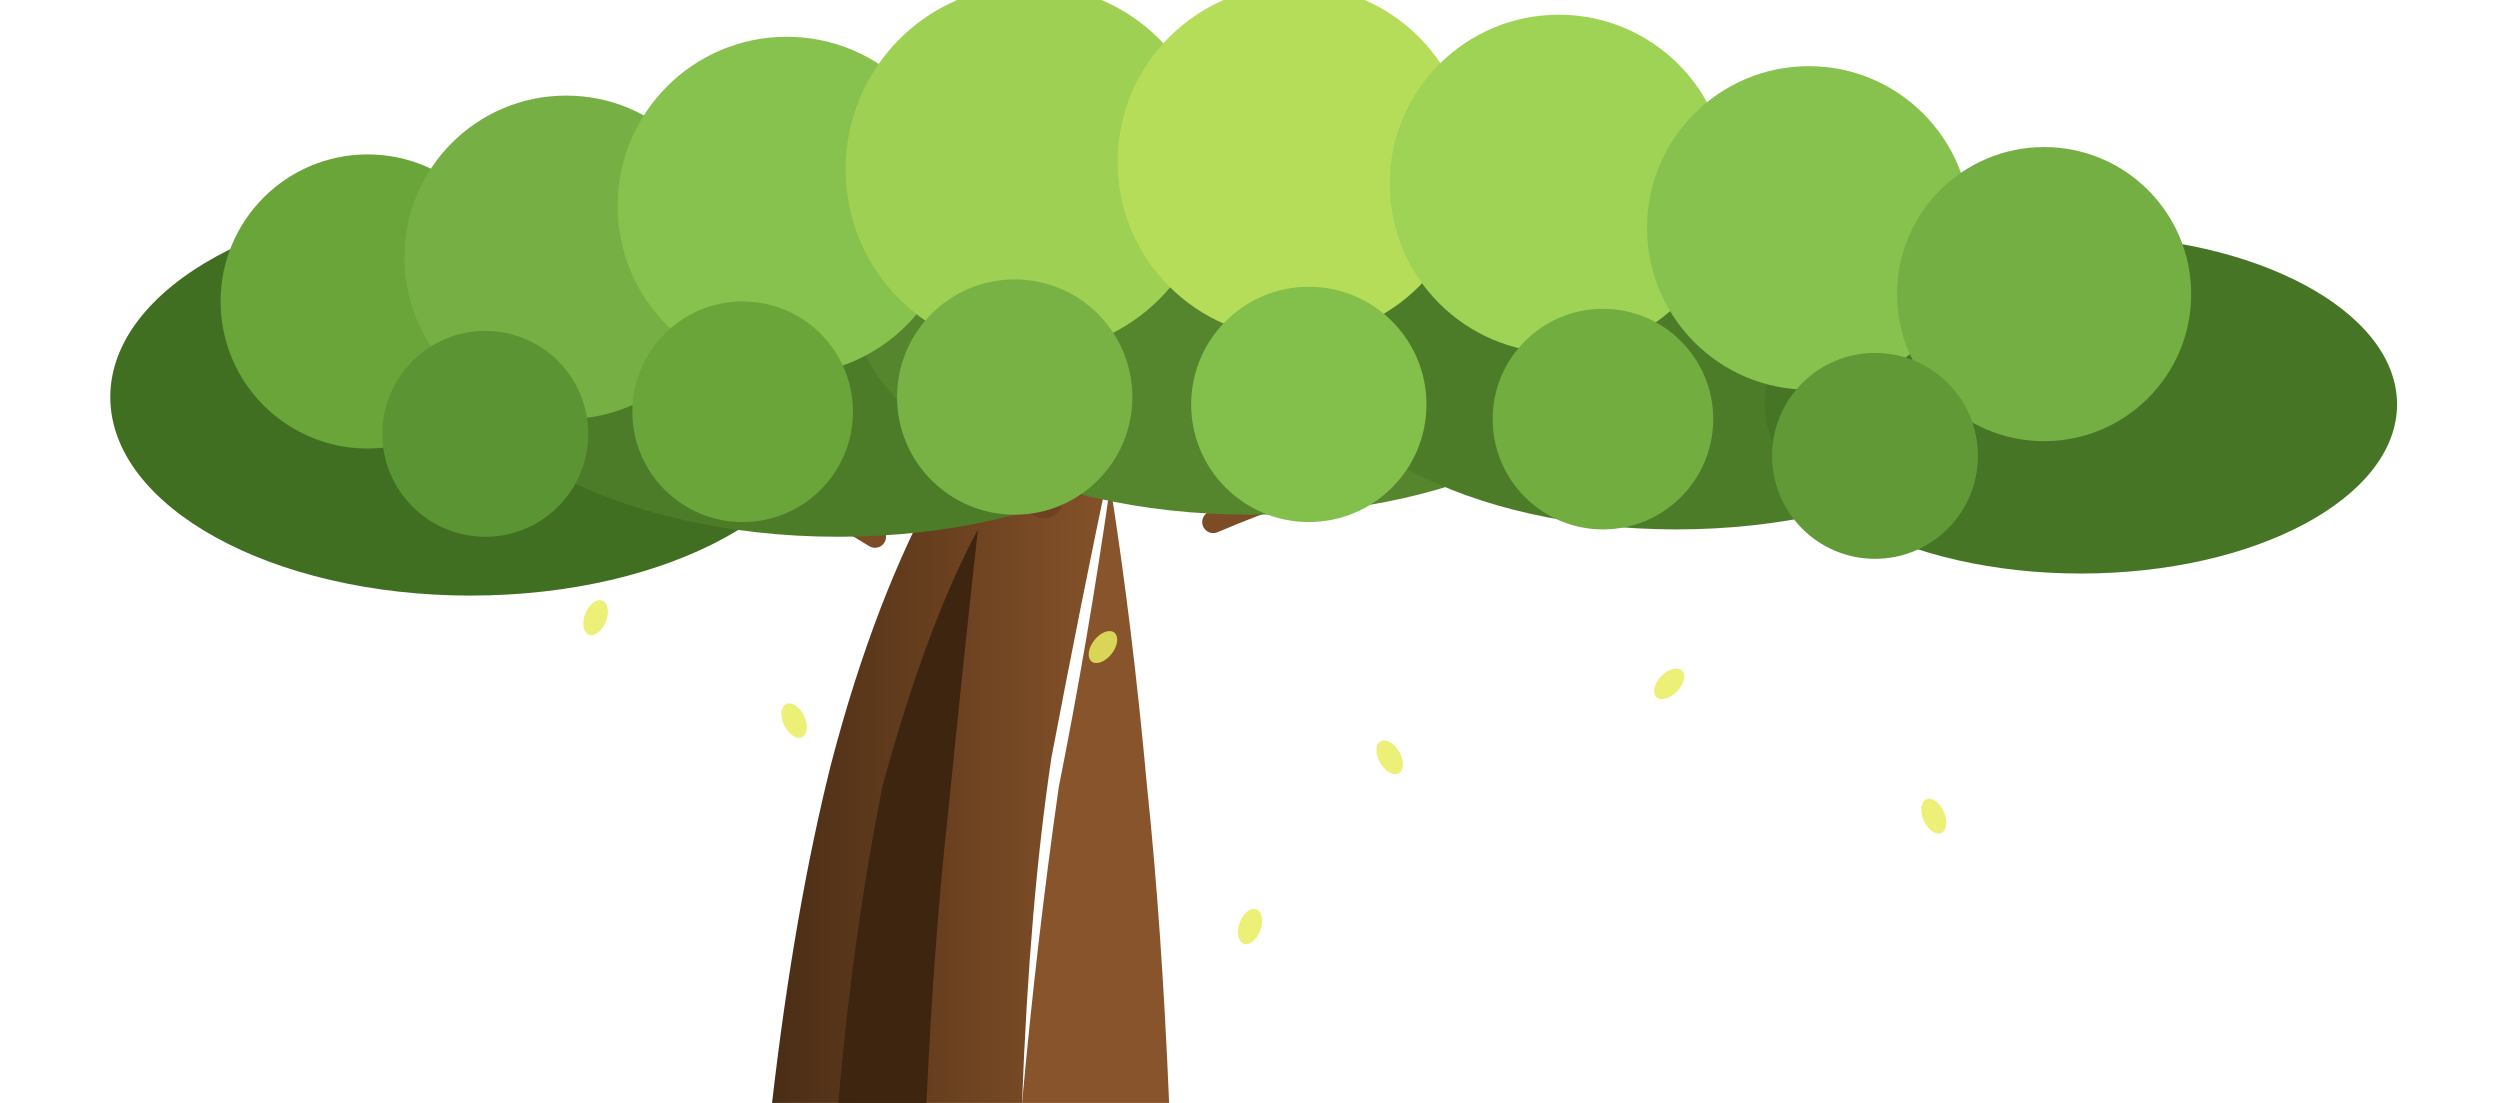
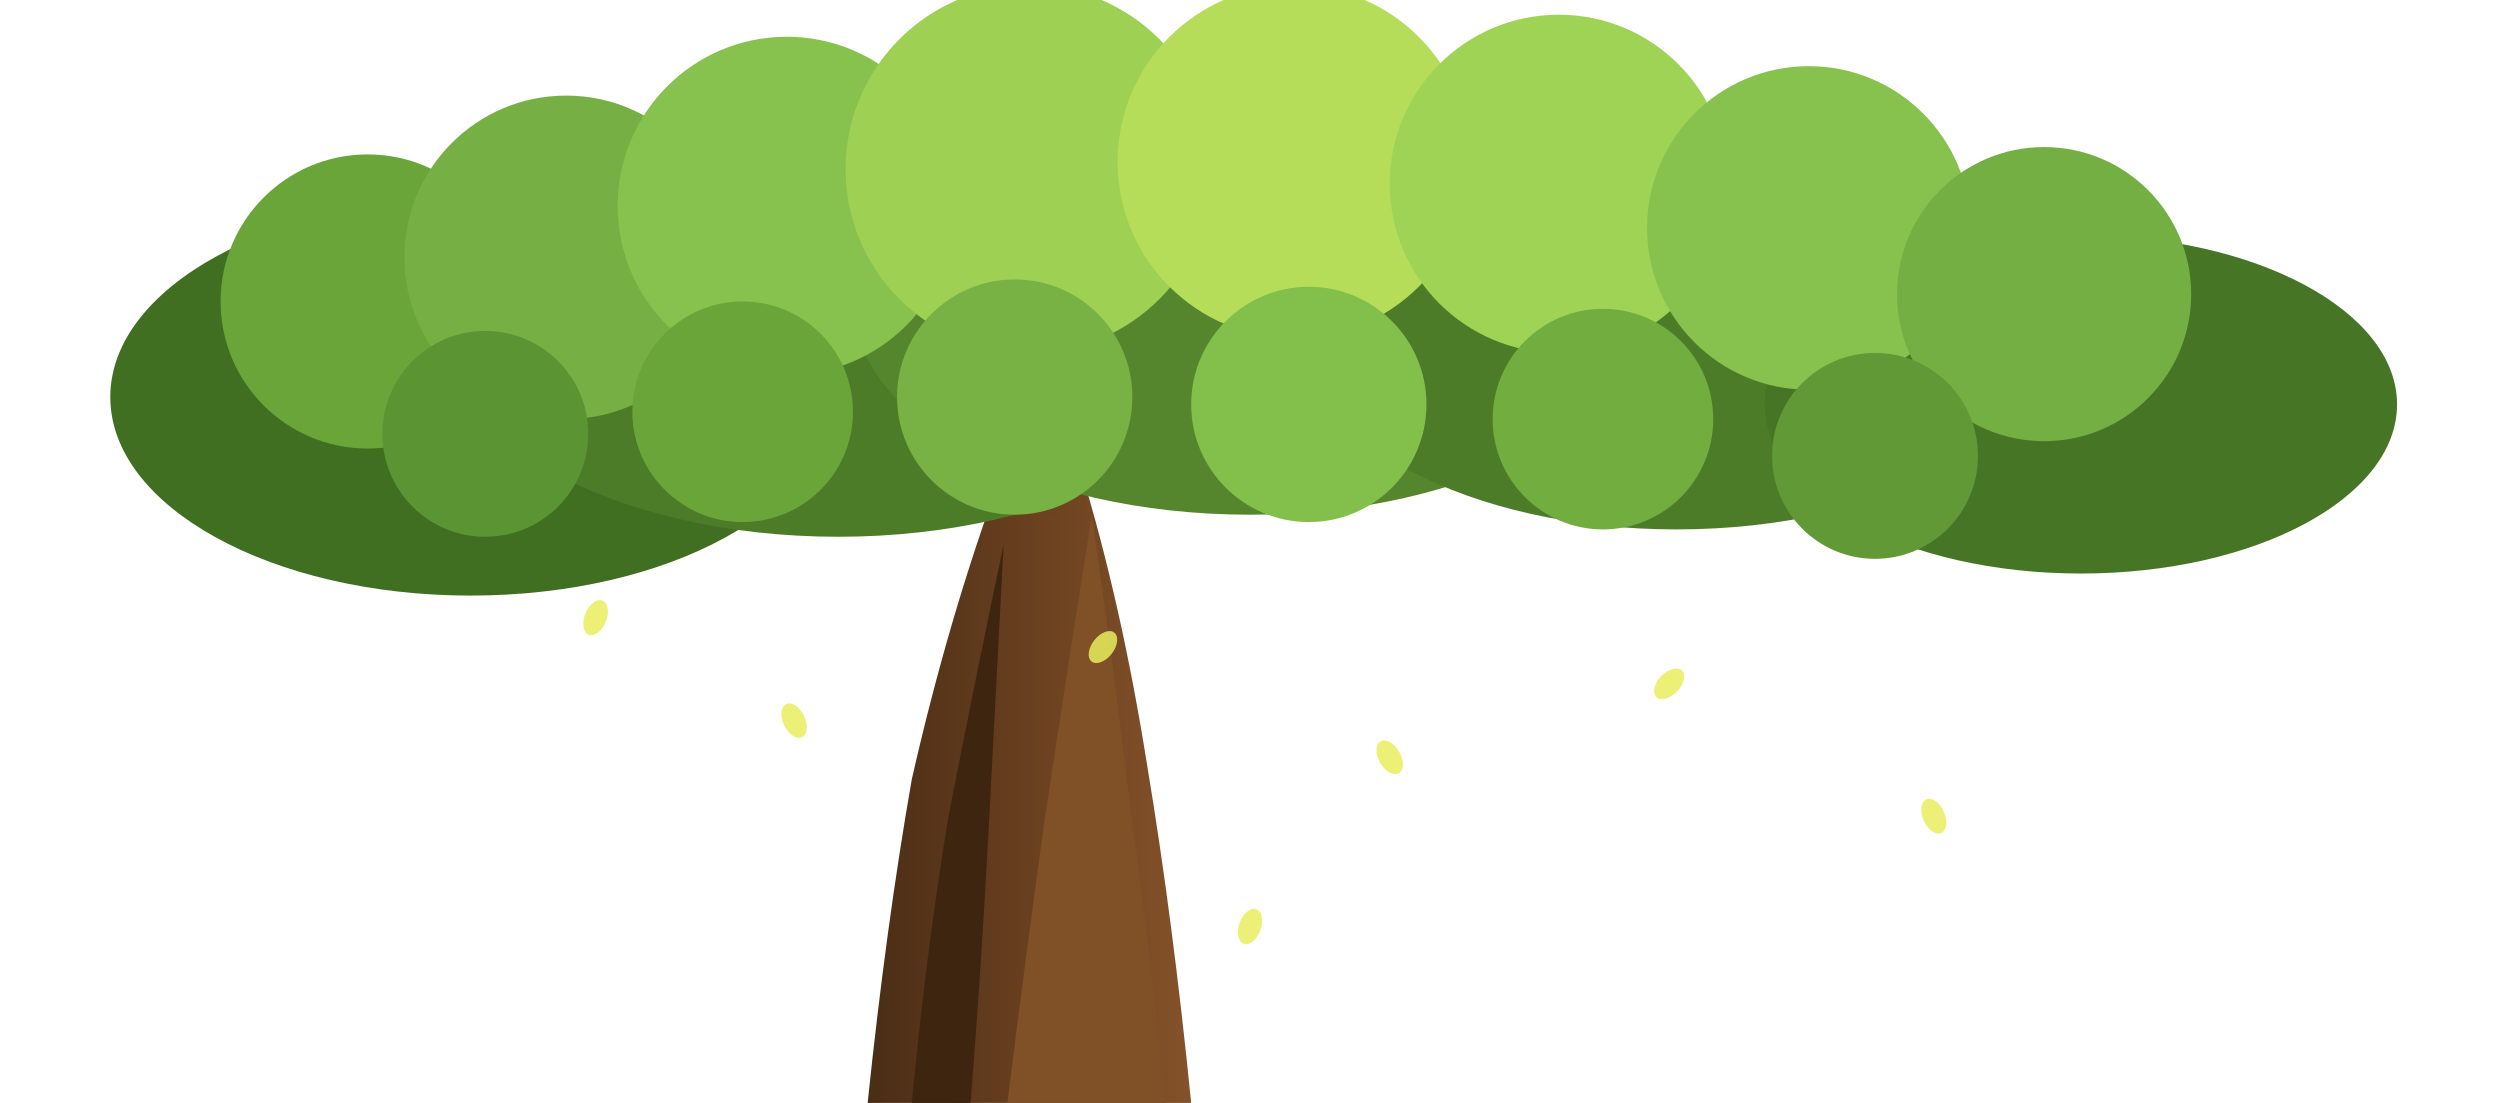
<svg xmlns="http://www.w3.org/2000/svg" width="100%" viewBox="0 0 680 300">
  <defs>
    <linearGradient id="girlTreeTrunk" x1="0" y1="0" x2="1" y2="0">
      <stop offset="0%" stop-color="#4a2d16" />
      <stop offset="55%" stop-color="#6c4220" />
      <stop offset="100%" stop-color="#84522a" />
    </linearGradient>
  </defs>
-   <path d="M210 300Q216 248 226 208Q238 162 256 130L302 126Q294 164 286 206Q280 246 278 300Z" fill="url(#girlTreeTrunk)" />
-   <path d="M228 300Q232 254 240 214Q252 170 266 144Q262 180 258 220Q254 256 252 300Z" fill="#3e2510" />
-   <path d="M278 300Q282 256 288 214Q296 174 302 132Q308 170 312 214Q316 252 318 300Z" fill="#88542c" />
+   <path d="M236 300Q241 252 248 212Q258 168 272 130L294 128Q305 164 312 208Q319 250 324 300Z" fill="url(#girlTreeTrunk)" />
+   <path d="M248 300Q252 258 258 222Q265 186 273 148Q271 186 269 224Q267 262 264 300Z" fill="#3e2510" />
+   <path d="M274 300Q279 260 284 224Q290 184 297 140Q303 182 308 224Q313 260 317 300Z" fill="#805027" />
  <path d="M284 136Q228 108 166 98Q110 90 54 98" fill="none" stroke="#6c4220" stroke-linecap="round" stroke-width="10" />
  <path d="M288 132Q352 102 426 94Q500 86 614 102" fill="none" stroke="#6c4220" stroke-linecap="round" stroke-width="10" />
  <path d="M270 118Q232 82 192 58" fill="none" stroke="#6c4220" stroke-linecap="round" stroke-width="8" />
  <path d="M304 114Q350 78 404 54" fill="none" stroke="#6c4220" stroke-linecap="round" stroke-width="8" />
-   <path d="M238 146Q206 126 172 120" fill="none" stroke="#7c4c26" stroke-linecap="round" stroke-width="6" />
-   <path d="M330 142Q372 124 412 122" fill="none" stroke="#7c4c26" stroke-linecap="round" stroke-width="6" />
  <g>
    <ellipse cx="128" cy="108" rx="98" ry="54" fill="#406f21" />
    <ellipse cx="228" cy="86" rx="110" ry="60" fill="#4c7c28" />
    <ellipse cx="340" cy="82" rx="108" ry="58" fill="#55862d" />
    <ellipse cx="456" cy="90" rx="102" ry="54" fill="#4c7c28" />
    <ellipse cx="566" cy="110" rx="86" ry="46" fill="#467625" />
  </g>
  <g>
    <circle cx="100" cy="82" r="40" fill="#6aa53a" />
    <circle cx="154" cy="70" r="44" fill="#76b044" />
    <circle cx="214" cy="56" r="46" fill="#86c24d" />
    <circle cx="280" cy="46" r="50" fill="#9ed054" />
    <circle cx="352" cy="44" r="48" fill="#b6dd5a" />
    <circle cx="424" cy="50" r="46" fill="#9fd356" />
    <circle cx="492" cy="62" r="44" fill="#86c24d" />
    <circle cx="556" cy="80" r="40" fill="#73af42" />
  </g>
  <g>
    <circle cx="132" cy="118" r="28" fill="#5b9533" />
    <circle cx="202" cy="112" r="30" fill="#6aa53a" />
    <circle cx="276" cy="108" r="32" fill="#78b244" />
    <circle cx="356" cy="110" r="32" fill="#83bf4b" />
    <circle cx="436" cy="114" r="30" fill="#72ad40" />
    <circle cx="510" cy="124" r="28" fill="#609935" />
  </g>
  <g fill="#e8ed5e" opacity="0.84">
    <ellipse cx="162" cy="168" rx="3" ry="5" transform="rotate(22 162 168)" />
    <ellipse cx="216" cy="196" rx="3" ry="5" transform="rotate(-26 216 196)" />
    <ellipse cx="300" cy="176" rx="3" ry="5" transform="rotate(38 300 176)" />
    <ellipse cx="378" cy="206" rx="3" ry="5" transform="rotate(-30 378 206)" />
    <ellipse cx="454" cy="186" rx="3" ry="5" transform="rotate(44 454 186)" />
    <ellipse cx="526" cy="222" rx="3" ry="5" transform="rotate(-24 526 222)" />
    <ellipse cx="340" cy="252" rx="3" ry="5" transform="rotate(20 340 252)" />
  </g>
</svg>
